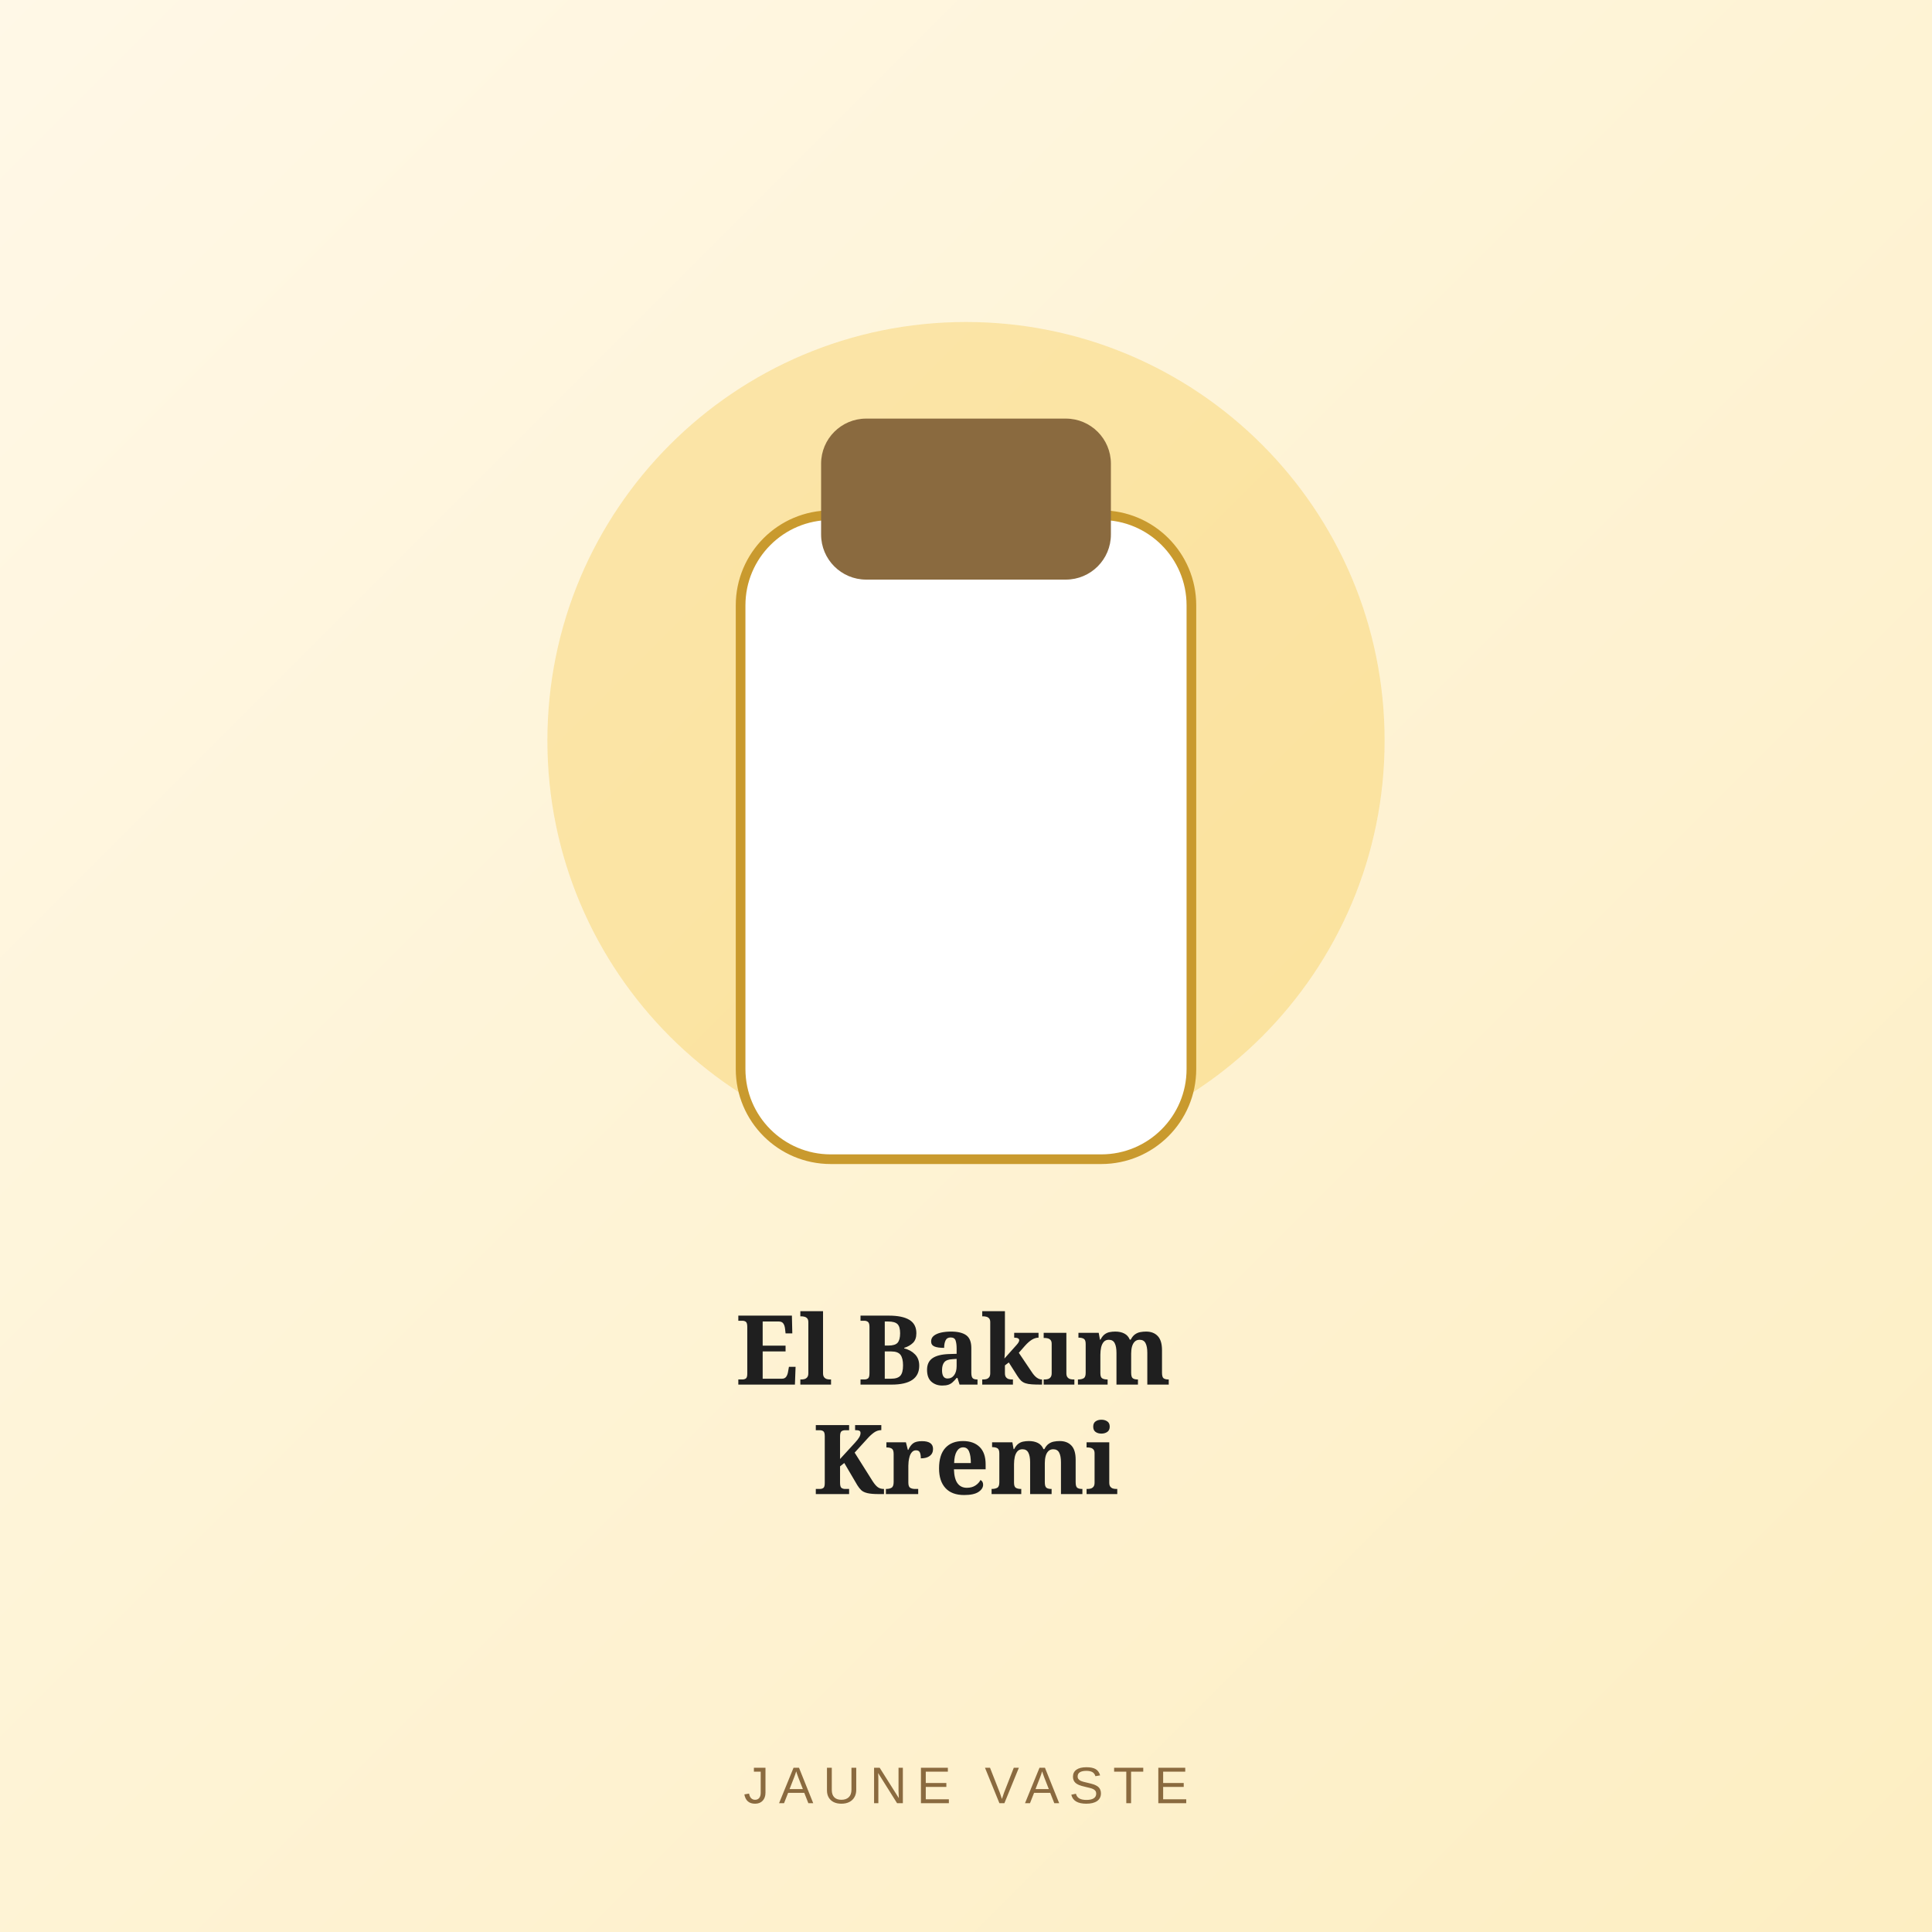
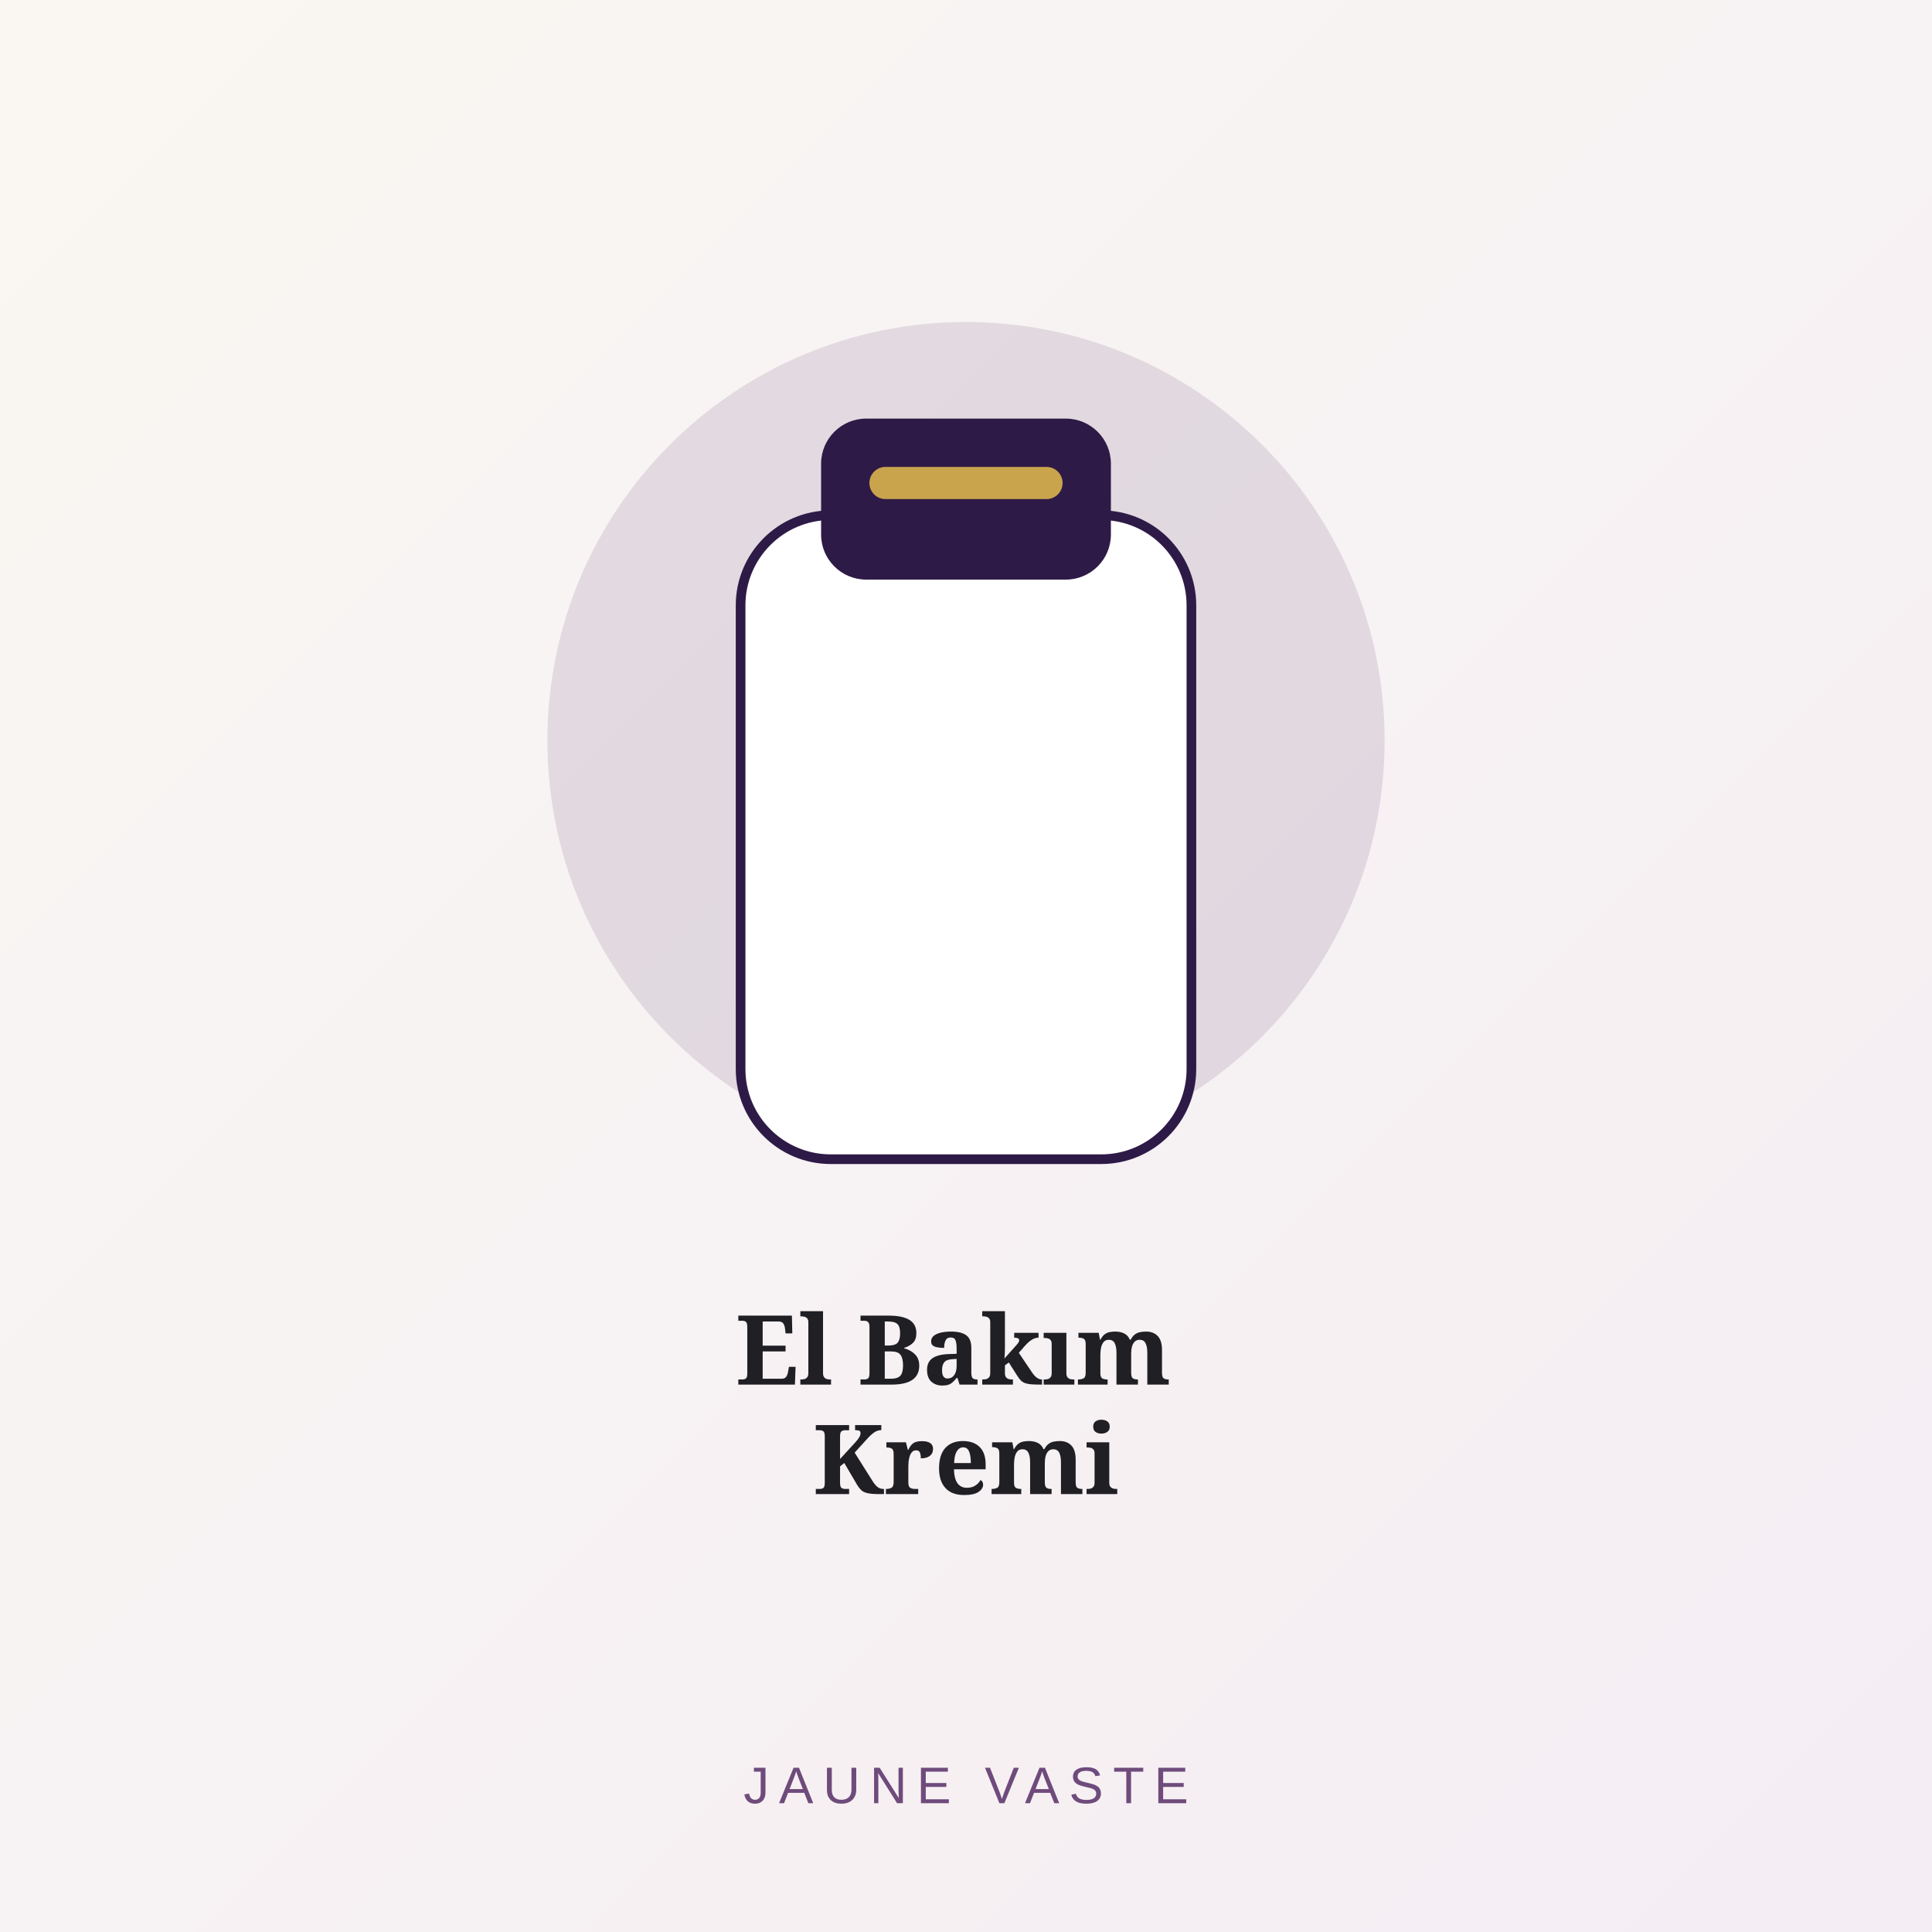
<svg xmlns="http://www.w3.org/2000/svg" viewBox="0 0 600 600" role="img" aria-label="El Bakım Kremi">
  <defs>
    <linearGradient id="bg" x1="0" y1="0" x2="1" y2="1">
-       <stop offset="0%" stop-color="#FFF8E7" />
-       <stop offset="100%" stop-color="#FDEEC2" />
+       <stop offset="0%" stop-color="#FAF7F2" />
+       <stop offset="100%" stop-color="#F4EDF4" />
    </linearGradient>
  </defs>
  <rect width="600" height="600" fill="url(#bg)" />
-   <circle cx="300" cy="230" r="130" fill="#F5C542" opacity="0.35" />
-   <rect x="230" y="160" width="140" height="200" rx="28" fill="#FFFFFF" stroke="#C99A2E" stroke-width="3" />
-   <rect x="255" y="130" width="90" height="50" rx="14" fill="#8A6A3F" />
-   <text x="300" y="430" text-anchor="middle" font-family="Georgia, 'Playfair Display', serif" font-size="30" font-weight="700" fill="#1F1F1F">
+   <circle cx="300" cy="230" r="130" fill="#6F4B7C" opacity="0.16" />
+   <rect x="230" y="160" width="140" height="200" rx="28" fill="#FFFFFF" stroke="#2E1A47" stroke-width="3" />
+   <rect x="255" y="130" width="90" height="50" rx="14" fill="#2E1A47" />
+   <rect x="270" y="145" width="60" height="10" rx="5" fill="#C9A44C" />
+   <text x="300" y="430" text-anchor="middle" font-family="Georgia, 'Playfair Display', serif" font-size="30" font-weight="700" fill="#1F1F24">
    <tspan x="300" dy="0">El Bakım</tspan>
    <tspan x="300" dy="34">Kremi</tspan>
  </text>
-   <text x="300" y="560" text-anchor="middle" font-family="Arial, sans-serif" font-size="16" letter-spacing="3" fill="#8A6A3F">JAUNE VASTE</text>
+   <text x="300" y="560" text-anchor="middle" font-family="Arial, sans-serif" font-size="16" letter-spacing="3" fill="#6F4B7C">JAUNE VASTE</text>
</svg>
